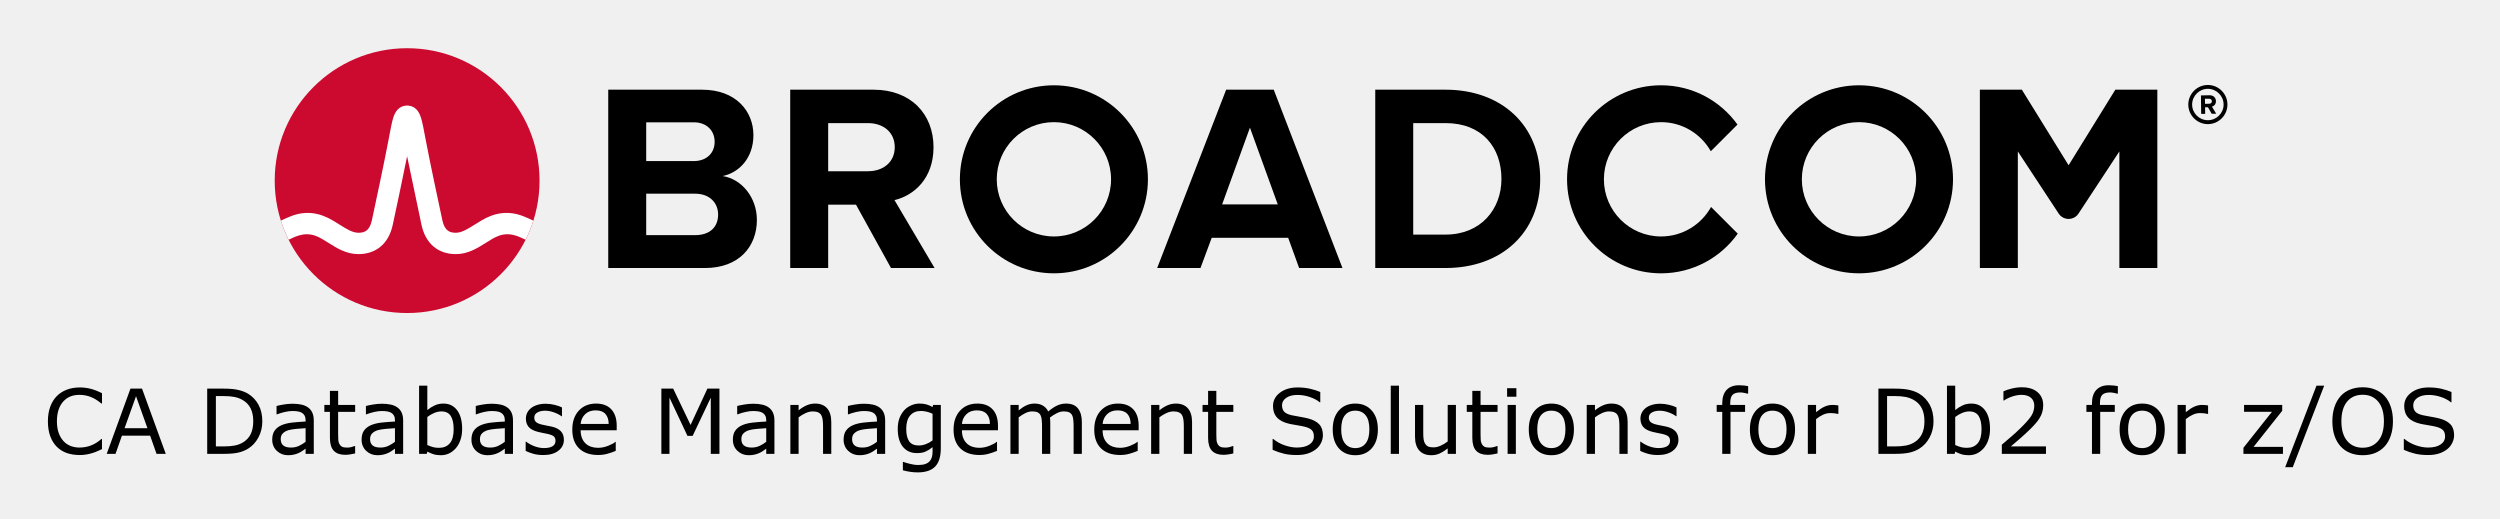
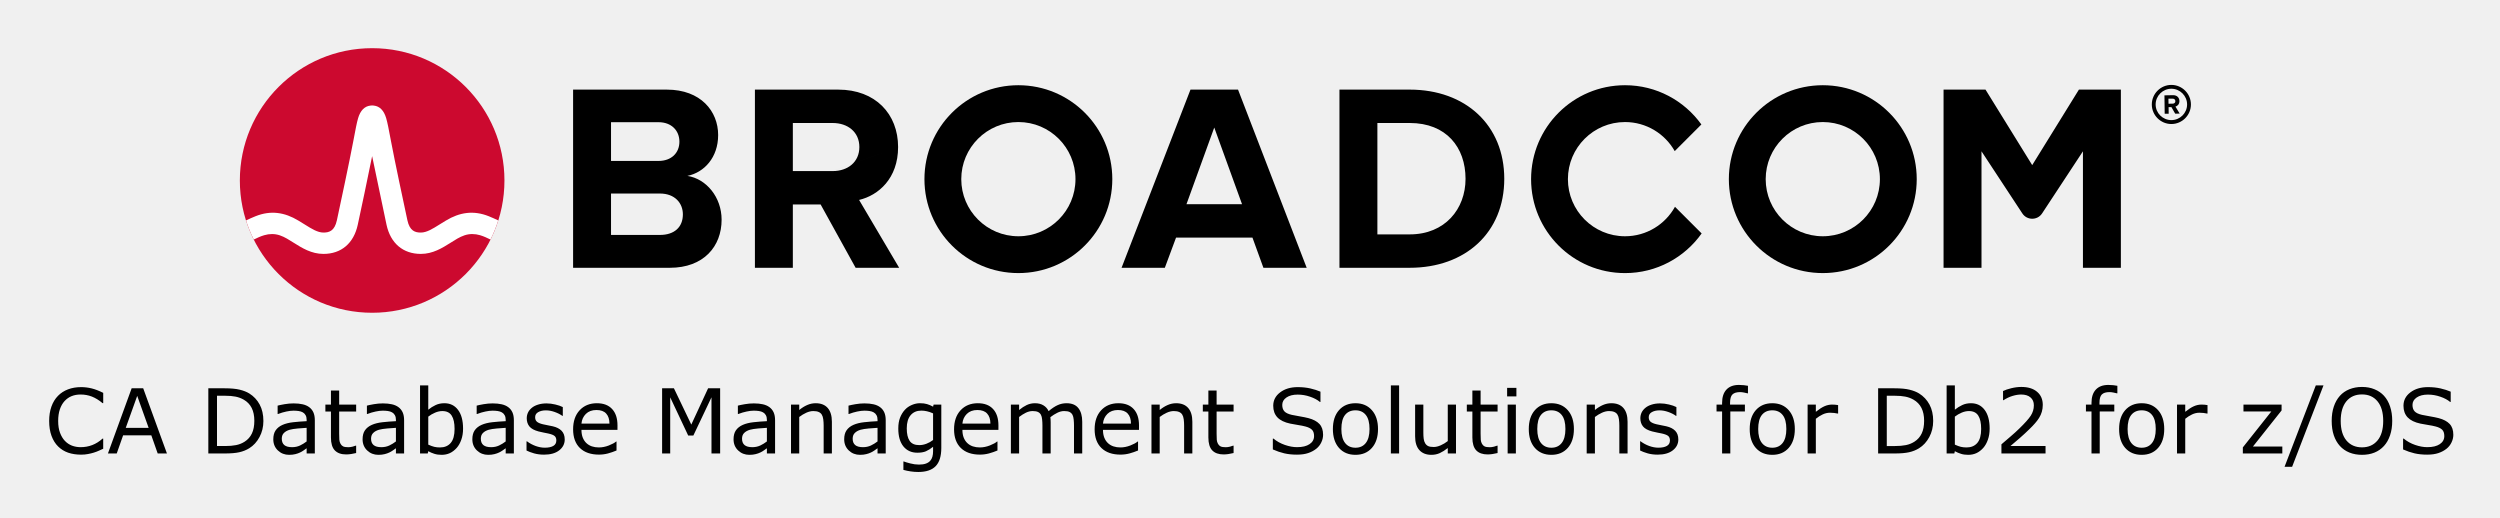
- <svg xmlns="http://www.w3.org/2000/svg" xmlns:xlink="http://www.w3.org/1999/xlink" role="img" viewBox="-33.40 -5.65 306.54 63.54">
+ <svg xmlns="http://www.w3.org/2000/svg" xmlns:xlink="http://www.w3.org/1999/xlink" role="img" viewBox="-29.15 -5.65 306.80 63.55">
  <path d="M237.32 9.09c-1.06 0-1.93-.86-1.93-1.92s.87-1.93 1.93-1.93 1.93.87 1.93 1.93-.87 1.92-1.93 1.92m0-4.32c-1.32 0-2.4 1.08-2.4 2.4 0 1.32 1.08 2.4 2.4 2.4 1.32 0 2.4-1.08 2.4-2.4 0-1.32-1.08-2.4-2.4-2.4" />
  <path d="M237.48 7.07l-.51.01-.01-.62h.51c.19-.01.34.11.34.3.01.19-.14.31-.33.31m.83-.32c-.01-.42-.3-.72-.77-.72l-1.07.02.03 2.26h.49l-.01-.81h.35l.46.8.55-.01-.52-.86c.24-.06.49-.28.49-.68M51.834 23.18h-5.999V9.347h5.835c1.574 0 2.557 1.016 2.557 2.393 0 1.377-.983 2.36-2.557 2.36H45v4h6.834c1.836 0 2.819 1.18 2.819 2.556 0 1.574-1.049 2.525-2.819 2.525m3.376-7.245c2.066-.426 3.771-2.262 3.771-5.015 0-2.918-2.131-5.573-6.295-5.573h-11.506v21.865h11.867c4.163 0 6.359-2.623 6.359-5.901 0-2.754-1.868-5.015-4.196-5.376m17.823-.59H68v4.098h3.558l4.294 7.769h5.343l-4.917-8.327c2.361-.557 4.786-2.622 4.786-6.49m0 0c0-4.065-2.786-7.048-7.343-7.048h-10.228v21.865h4.655V9.445h4.885c1.869 0 3.278 1.114 3.278 2.95s-1.409 2.95-3.278 2.95m43.421 4.065l3.409-9.408 3.41 9.408zm.492-14.063l-8.458 21.865h5.31l1.377-3.704h9.376l1.344 3.704h5.311l-8.425-21.865zm26.904 17.767h-3.967v-13.67h3.967c4.491 0 6.851 2.983 6.851 6.852 0 3.704-2.524 6.818-6.851 6.818m0-17.767h-8.622v21.865h8.622c6.851 0 11.604-4.327 11.604-10.916s-4.753-10.949-11.604-10.949m82.127-.004l-5.734 9.27-5.734-9.27h-5.146v21.869h4.656v-14.293l5.012 7.622c.574.871 1.851.871 2.424 0l5.013-7.622v14.293h4.656V5.343z" />
  <path id="a" d="M95.825 23.344c-3.871 0-7.008-3.138-7.008-7.008 0-3.871 3.137-7.009 7.008-7.009 3.87 0 7.008 3.138 7.008 7.009 0 3.87-3.138 7.008-7.008 7.008m0-18.536c-6.367 0-11.528 5.161-11.528 11.528 0 6.366 5.161 11.527 11.528 11.527 6.366 0 11.528-5.161 11.528-11.527 0-6.367-5.162-11.528-11.528-11.528" />
  <path d="M176.404 19.727c-1.195 2.156-3.492 3.617-6.132 3.617-3.87 0-7.008-3.138-7.008-7.008 0-3.871 3.138-7.008 7.008-7.008 2.618 0 4.897 1.438 6.1 3.565l3.27-3.269c-2.092-2.915-5.508-4.816-9.37-4.816-6.367 0-11.527 5.161-11.527 11.528 0 6.366 5.16 11.528 11.527 11.528 3.883 0 7.316-1.922 9.404-4.865z" />
  <use transform="translate(98.718)" xlink:href="#a" />
  <ellipse cx="16.52" cy="16.497" fill="#cc092f" rx="16.236" ry="16.235" />
  <path fill="#fff" d="M30.825 20.883c-1.857-.74-3.557-.492-5.261.541 0 0-.621.379-.807.496-.794.498-1.543.97-2.263.97-.687 0-1.363-.184-1.649-1.513-.446-2.073-1.534-7.167-2.009-9.69-.279-1.483-.432-2.282-.591-2.825-.28-.954-.792-1.473-1.519-1.556 0 0-.114-.016-.207-.016-.092 0-.218.018-.218.018-.72.086-1.229.605-1.507 1.554-.159.543-.312 1.342-.591 2.825-.475 2.523-1.563 7.617-2.009 9.69-.286 1.329-.962 1.513-1.649 1.513-.72 0-1.469-.472-2.263-.97-.186-.117-.808-.496-.808-.496-1.703-1.033-3.404-1.281-5.26-.541-.401.16-.796.339-1.172.52.257.806.577 1.599.95 2.344.411-.202.842-.402 1.282-.532.634-.187 1.284-.197 1.914.014.612.205 1.157.568 1.7.909 1.023.643 2.182 1.372 3.657 1.372 2.186 0 3.72-1.305 4.21-3.581.38-1.764 1.222-5.702 1.763-8.418 0 0 1.386 6.654 1.765 8.418.49 2.276 2.025 3.581 4.211 3.581 1.475 0 2.634-.729 3.657-1.372.543-.341 1.088-.704 1.7-.909.629-.211 1.28-.201 1.914-.014.44.13.87.331 1.281.533.374-.745.693-1.539.95-2.345-.376-.181-.77-.36-1.171-.52" />
-   <path d="M-20.895 49.42q-.295.129-.537.242-.236.113-.623.236-.328.102-.714.172-.381.075-.843.075-.87 0-1.584-.242-.709-.247-1.235-.768-.516-.51-.806-1.294-.29-.79-.29-1.832 0-.988.279-1.767.279-.779.806-1.316.51-.521 1.23-.795.725-.274 1.606-.274.645 0 1.284.156.645.156 1.429.548v1.262h-.081q-.661-.553-1.311-.806-.65-.252-1.391-.252-.607 0-1.096.199-.483.193-.865.607-.371.403-.58 1.021-.204.612-.204 1.418 0 .843.226 1.45.231.607.591.988.376.397.875.591.505.188 1.063.188.768 0 1.439-.263.671-.263 1.257-.79h.075zM-13.074 50h-1.133l-.784-2.229h-3.459L-19.235 50h-1.08l2.911-7.998h1.418zm-2.245-3.142l-1.402-3.926-1.407 3.926zm14.083-.849q0 1.09-.478 1.977-.473.886-1.262 1.375-.548.338-1.225.489Q-4.873 50-5.974 50h-2.02v-7.998h1.998q1.171 0 1.858.172.693.167 1.171.462.816.51 1.273 1.359.457.849.457 2.014zm-1.112-.016q0-.94-.328-1.584-.328-.645-.978-1.015-.473-.269-1.004-.371-.532-.107-1.273-.107h-.999v6.171h.999q.768 0 1.337-.113.575-.113 1.053-.419.596-.381.892-1.004.301-.623.301-1.558zM5.075 50H4.07v-.639q-.134.091-.365.258-.226.161-.44.258-.252.124-.58.204-.328.086-.768.086-.811 0-1.375-.537-.564-.537-.564-1.37 0-.682.29-1.101.295-.424.838-.666.548-.242 1.316-.328.768-.086 1.649-.129v-.156q0-.344-.124-.569-.118-.226-.344-.354-.215-.124-.516-.167-.301-.043-.628-.043-.397 0-.886.107-.489.102-1.01.301H.509V44.129q.295-.081.854-.177.559-.097 1.101-.097.634 0 1.101.107.473.102.816.354.338.247.516.639.177.392.177.972zm-1.004-1.477v-1.67q-.462.027-1.09.081-.623.054-.988.156-.435.124-.704.387-.269.258-.269.714 0 .516.312.779.312.258.951.258.532 0 .972-.204.44-.209.816-.5zm6.075 1.423q-.285.075-.623.124-.333.048-.596.048-.918 0-1.396-.494-.478-.494-.478-1.584v-3.19h-.682v-.849h.682v-1.724h1.01v1.724h2.084v.849H8.061v2.734q0 .473.021.741.021.263.15.494.118.215.322.317.209.097.634.097.247 0 .516-.07.269-.075.387-.124h.054zM16.032 50h-1.004v-.639q-.134.091-.365.258-.226.161-.44.258-.252.124-.58.204-.328.086-.768.086-.811 0-1.375-.537-.564-.537-.564-1.37 0-.682.29-1.101.295-.424.838-.666.548-.242 1.316-.328.768-.086 1.649-.129v-.156q0-.344-.124-.569-.118-.226-.344-.354-.215-.124-.516-.167-.301-.043-.628-.043-.397 0-.886.107-.489.102-1.01.301h-.054V44.129q.295-.081.854-.177.559-.097 1.101-.097.634 0 1.101.107.473.102.816.354.338.247.516.639.177.392.177.972zm-1.004-1.477v-1.67q-.462.027-1.09.081-.623.054-.988.156-.435.124-.704.387-.269.258-.269.714 0 .516.312.779.312.258.951.258.532 0 .972-.204.44-.209.816-.5zm8.239-1.568q0 .752-.215 1.354-.209.602-.569 1.01-.381.424-.838.639-.457.209-1.004.209-.51 0-.892-.124-.381-.118-.752-.322L18.932 50h-.945v-8.357h1.01v2.986q.424-.349.902-.569.478-.226 1.074-.226 1.063 0 1.676.816.618.816.618 2.304zm-1.042.027q0-1.074-.354-1.627-.354-.559-1.144-.559-.44 0-.892.193-.451.188-.838.489v3.438q.43.193.736.269.312.075.704.075.838 0 1.311-.548.478-.553.478-1.73zM29.502 50h-1.004v-.639q-.134.091-.365.258-.226.161-.44.258-.252.124-.58.204-.328.086-.768.086-.811 0-1.375-.537-.564-.537-.564-1.37 0-.682.29-1.101.295-.424.838-.666.548-.242 1.316-.328.768-.086 1.649-.129v-.156q0-.344-.124-.569-.118-.226-.344-.354-.215-.124-.516-.167-.301-.043-.628-.043-.397 0-.886.107-.489.102-1.01.301h-.054V44.129q.295-.081.854-.177.559-.097 1.101-.097.634 0 1.101.107.473.102.816.354.338.247.516.639.177.392.177.972zm-1.004-1.477v-1.67q-.462.027-1.09.081-.623.054-.988.156-.435.124-.704.387-.269.258-.269.714 0 .516.312.779.312.258.951.258.532 0 .972-.204.44-.209.816-.5zm7.246-.252q0 .822-.682 1.348-.677.526-1.853.526-.666 0-1.225-.156-.553-.161-.929-.349v-1.133h.054q.478.36 1.063.575.585.209 1.123.209.666 0 1.042-.215.376-.215.376-.677 0-.354-.204-.537-.204-.183-.784-.312-.215-.048-.564-.113-.344-.064-.628-.14-.79-.209-1.123-.612-.328-.408-.328-.999 0-.371.15-.698.156-.328.467-.585.301-.252.763-.397.467-.15 1.042-.15.537 0 1.085.134.553.129.918.317v1.08h-.054q-.387-.285-.94-.478-.553-.199-1.085-.199-.553 0-.935.215-.381.209-.381.628 0 .371.231.559.226.188.73.306.279.064.623.129.349.064.58.118.704.161 1.085.553.381.397.381 1.053zm6.472-1.166h-4.42q0 .553.167.967.167.408.457.671.279.258.661.387.387.129.849.129.612 0 1.23-.242.623-.247.886-.483h.054v1.101q-.51.215-1.042.36-.532.145-1.117.145-1.493 0-2.331-.806-.838-.811-.838-2.299 0-1.472.8-2.336.806-.865 2.116-.865 1.214 0 1.869.709.661.709.661 2.014zm-.983-.773q-.005-.795-.403-1.23-.392-.435-1.198-.435-.811 0-1.294.478-.478.478-.542 1.187zM54.816 50h-1.063v-6.891l-2.224 4.689h-.634L48.688 43.109V50h-.994v-7.998h1.45l2.132 4.453 2.062-4.453h1.477zm6.741 0h-1.004v-.639q-.134.091-.365.258-.226.161-.44.258-.252.124-.58.204-.328.086-.768.086-.811 0-1.375-.537-.564-.537-.564-1.37 0-.682.29-1.101.295-.424.838-.666.548-.242 1.316-.328.768-.086 1.649-.129v-.156q0-.344-.124-.569-.118-.226-.344-.354-.215-.124-.516-.167-.301-.043-.628-.043-.397 0-.886.107-.489.102-1.01.301h-.054V44.129q.295-.081.854-.177.559-.097 1.101-.097.634 0 1.101.107.473.102.816.354.338.247.516.639.177.392.177.972zm-1.004-1.477v-1.67q-.462.027-1.09.081-.623.054-.988.156-.435.124-.704.387-.269.258-.269.714 0 .516.312.779.312.258.951.258.532 0 .972-.204.44-.209.816-.5zM68.529 50h-1.01v-3.416q0-.414-.048-.773-.048-.365-.177-.569-.134-.226-.387-.333-.252-.113-.655-.113-.414 0-.865.204t-.865.521V50h-1.01v-6h1.01v.666q.473-.392.978-.612.505-.22 1.037-.22.972 0 1.482.585.51.585.51 1.687zm6.606 0h-1.004v-.639q-.134.091-.365.258-.226.161-.44.258-.252.124-.58.204-.328.086-.768.086-.811 0-1.375-.537-.564-.537-.564-1.37 0-.682.29-1.101.295-.424.838-.666.548-.242 1.316-.328.768-.086 1.649-.129v-.156q0-.344-.124-.569-.118-.226-.344-.354-.215-.124-.516-.167-.301-.043-.628-.043-.397 0-.886.107-.489.102-1.01.301h-.054V44.129q.295-.081.854-.177.559-.097 1.101-.097.634 0 1.101.107.473.102.816.354.338.247.516.639.177.392.177.972zm-1.004-1.477v-1.67q-.462.027-1.09.081-.623.054-.988.156-.435.124-.704.387-.269.258-.269.714 0 .516.312.779.312.258.951.258.532 0 .972-.204.44-.209.816-.5zm7.826.795q0 1.525-.693 2.24-.693.714-2.132.714-.478 0-.935-.07-.451-.064-.892-.188V50.983h.054q.247.097.784.236.537.145 1.074.145.516 0 .854-.124.338-.124.526-.344.188-.209.269-.505.081-.295.081-.661v-.548q-.457.365-.875.548-.414.177-1.058.177-1.074 0-1.708-.773-.628-.779-.628-2.191 0-.773.215-1.332.22-.564.596-.972.349-.381.849-.591.5-.215.994-.215.521 0 .87.107.354.102.747.317l.064-.258h.945zm-1.01-.967v-3.271q-.403-.183-.752-.258-.344-.081-.688-.081-.833 0-1.311.559-.478.559-.478 1.622 0 1.01.354 1.531.354.521 1.176.521.44 0 .881-.167.446-.172.816-.457zm8.019-1.246h-4.42q0 .553.167.967.167.408.457.671.279.258.661.387.387.129.849.129.612 0 1.23-.242.623-.247.886-.483h.054v1.101q-.51.215-1.042.36t-1.117.145q-1.493 0-2.331-.806-.838-.811-.838-2.299 0-1.472.8-2.336.806-.865 2.116-.865 1.214 0 1.869.709.661.709.661 2.014zm-.983-.773q-.005-.795-.403-1.23-.392-.435-1.198-.435-.811 0-1.294.478-.478.478-.542 1.187zM99.251 50H98.242v-3.416q0-.387-.038-.747-.032-.36-.145-.575-.124-.231-.354-.349-.231-.118-.666-.118-.424 0-.849.215-.424.209-.849.537.016.124.027.29.011.161.011.322V50h-1.01v-3.416q0-.397-.038-.752-.032-.36-.145-.575-.124-.231-.354-.344-.231-.118-.666-.118-.414 0-.833.204-.414.204-.827.521V50h-1.01v-6h1.01v.666q.473-.392.94-.612.473-.22 1.004-.22.612 0 1.037.258.43.258.639.714.612-.516 1.117-.741.505-.231 1.08-.231.988 0 1.456.602.473.596.473 1.67zm6.966-2.895h-4.42q0 .553.167.967.167.408.457.671.279.258.661.387.387.129.849.129.612 0 1.23-.242.623-.247.886-.483h.054v1.101q-.51.215-1.042.36t-1.117.145q-1.493 0-2.331-.806-.838-.811-.838-2.299 0-1.472.8-2.336.806-.865 2.116-.865 1.214 0 1.869.709.661.709.661 2.014zm-.983-.773q-.005-.795-.403-1.23-.392-.435-1.198-.435-.811 0-1.294.478-.478.478-.542 1.187zM112.765 50h-1.01v-3.416q0-.414-.048-.773-.048-.365-.177-.569-.134-.226-.387-.333-.252-.113-.655-.113-.414 0-.865.204-.451.204-.865.521V50h-1.01v-6h1.01v.666q.473-.392.978-.612.505-.22 1.037-.22.972 0 1.482.585.51.585.51 1.687zm5.06-.054q-.285.075-.623.124-.333.048-.596.048-.918 0-1.396-.494-.478-.494-.478-1.584v-3.19h-.682v-.849h.682v-1.724h1.01v1.724h2.084v.849h-2.084v2.734q0 .473.021.741.021.263.15.494.118.215.322.317.209.097.634.097.247 0 .516-.07.269-.075.387-.124h.054zm10.984-2.229q0 .467-.22.924-.215.457-.607.773-.43.344-1.004.537-.569.193-1.375.193-.865 0-1.558-.161-.688-.161-1.402-.478v-1.332h.075q.607.505 1.402.779.795.274 1.493.274.988 0 1.536-.371.553-.371.553-.988 0-.532-.263-.784-.258-.252-.79-.392-.403-.107-.875-.177-.467-.07-.994-.177-1.063-.226-1.579-.768-.51-.548-.51-1.423 0-1.004.849-1.644.849-.645 2.154-.645.843 0 1.547.161.704.161 1.246.397v1.257h-.075q-.457-.387-1.203-.639-.741-.258-1.52-.258-.854 0-1.375.354-.516.354-.516.913 0 .499.258.784.258.285.908.435.344.075.978.183t1.074.22q.892.236 1.343.714.451.478.451 1.337zm6.741-.714q0 1.466-.752 2.315-.752.849-2.014.849-1.273 0-2.025-.849-.747-.849-.747-2.315 0-1.466.747-2.315.752-.854 2.025-.854 1.262 0 2.014.854.752.849.752 2.315zm-1.042 0q0-1.166-.457-1.73-.457-.569-1.268-.569-.822 0-1.278.569-.451.564-.451 1.729 0 1.128.457 1.713.457.58 1.273.58.806 0 1.262-.575.462-.58.462-1.719zM138.138 50h-1.01v-8.357h1.01zm6.982 0h-1.01v-.666q-.51.403-.978.618-.467.215-1.031.215-.945 0-1.472-.575-.526-.58-.526-1.697V44.001h1.01v3.416q0 .457.043.784.043.322.183.553.145.236.376.344.231.107.671.107.392 0 .854-.204.467-.204.87-.521v-4.479h1.01zm5.103-.054q-.285.075-.623.124-.333.048-.596.048-.918 0-1.396-.494-.478-.494-.478-1.584v-3.19h-.682v-.849h.682v-1.724h1.01v1.724h2.084v.849h-2.084v2.734q0 .473.021.741.021.263.15.494.118.215.322.317.209.097.634.097.247 0 .516-.07.269-.075.387-.124h.054zm2.31-6.95h-1.139v-1.047h1.139zM152.468 50h-1.01v-6h1.01zm7.122-2.997q0 1.466-.752 2.315-.752.849-2.014.849-1.273 0-2.025-.849-.747-.849-.747-2.315 0-1.466.747-2.315.752-.854 2.025-.854 1.262 0 2.014.854.752.849.752 2.315zm-1.042 0q0-1.166-.457-1.73-.457-.569-1.268-.569-.822 0-1.278.569-.451.564-.451 1.729 0 1.128.457 1.713.457.58 1.273.58.806 0 1.262-.575.462-.58.462-1.719zM166.175 50h-1.01v-3.416q0-.414-.048-.773-.048-.365-.177-.569-.134-.226-.387-.333-.252-.113-.655-.113-.414 0-.865.204t-.865.521V50h-1.01v-6h1.01v.666q.473-.392.978-.612.505-.22 1.037-.22.972 0 1.482.585.51.585.51 1.687zm6.23-1.73q0 .822-.682 1.348-.677.526-1.853.526-.666 0-1.225-.156-.553-.161-.929-.349v-1.133h.054q.478.36 1.063.575.585.209 1.123.209.666 0 1.042-.215.376-.215.376-.677 0-.354-.204-.537-.204-.183-.784-.312-.215-.048-.564-.113-.344-.064-.628-.14-.79-.209-1.123-.612-.328-.408-.328-.999 0-.371.15-.698.156-.328.467-.585.301-.252.763-.397.467-.15 1.042-.15.537 0 1.085.134.553.129.918.317v1.08h-.054q-.387-.285-.94-.478-.553-.199-1.085-.199-.553 0-.935.215-.381.209-.381.628 0 .371.231.559.226.188.73.306.279.064.623.129.349.064.58.118.704.161 1.085.553.381.397.381 1.053zm8.545-5.65h-.054q-.167-.048-.435-.097-.269-.054-.473-.054-.65 0-.945.29-.29.285-.29 1.037v.204h1.821v.849h-1.789V50h-1.01v-5.151h-.682v-.849h.682v-.199q0-1.069.532-1.638.532-.575 1.536-.575.338 0 .607.032.274.032.5.075zm5.752 4.383q0 1.466-.752 2.315-.752.849-2.014.849-1.273 0-2.025-.849-.747-.849-.747-2.315 0-1.466.747-2.315.752-.854 2.025-.854 1.262 0 2.014.854.752.849.752 2.315zm-1.042 0q0-1.166-.457-1.73-.457-.569-1.268-.569-.822 0-1.278.569-.451.564-.451 1.729 0 1.128.457 1.713.457.58 1.273.58.806 0 1.262-.575.462-.58.462-1.719zm6.354-1.901h-.054q-.226-.054-.44-.075-.209-.027-.5-.027-.467 0-.902.209-.435.204-.838.532V50h-1.01v-6h1.01v.886q.602-.483 1.058-.682.462-.204.94-.204.263 0 .381.016.118.011.354.048zm11.666.908q0 1.09-.478 1.977-.473.886-1.262 1.375-.548.338-1.225.489Q200.045 50 198.944 50h-2.02v-7.998h1.998q1.171 0 1.858.172.693.167 1.171.462.816.51 1.273 1.359.457.849.457 2.014zm-1.112-.016q0-.94-.328-1.584-.328-.645-.978-1.015-.473-.269-1.004-.371-.532-.107-1.273-.107h-.999v6.171h.999q.768 0 1.337-.113.575-.113 1.053-.419.596-.381.892-1.004.301-.623.301-1.558zm8.041.961q0 .752-.215 1.354-.209.602-.569 1.01-.381.424-.838.639-.457.209-1.004.209-.51 0-.892-.124-.381-.118-.752-.322l-.064.279h-.945v-8.357h1.01v2.986q.424-.349.902-.569.478-.226 1.074-.226 1.063 0 1.676.816.618.816.618 2.304zm-1.042.027q0-1.074-.354-1.627-.354-.559-1.144-.559-.44 0-.892.193-.451.188-.838.489v3.438q.43.193.736.269.312.075.704.075.838 0 1.311-.548.478-.553.478-1.73zM217.469 50h-5.414v-1.123l1.128-.967q.569-.483 1.058-.961 1.031-.999 1.413-1.584.381-.591.381-1.273 0-.623-.414-.972-.408-.354-1.144-.354-.489 0-1.058.172-.569.172-1.112.526h-.054v-1.128q.381-.188 1.015-.344.639-.156 1.235-.156 1.23 0 1.928.596.698.591.698 1.606 0 .457-.118.854-.113.392-.338.747-.209.333-.494.655-.279.322-.682.714-.575.564-1.187 1.096-.612.526-1.144.978h4.302zm8.814-7.38h-.054q-.167-.048-.435-.097-.269-.054-.473-.054-.65 0-.945.29-.29.285-.29 1.037v.204h1.821v.849h-1.789V50h-1.01v-5.151h-.682v-.849h.682v-.199q0-1.069.532-1.638.532-.575 1.536-.575.338 0 .607.032.274.032.5.075zm5.752 4.383q0 1.466-.752 2.315-.752.849-2.014.849-1.273 0-2.025-.849-.747-.849-.747-2.315 0-1.466.747-2.315.752-.854 2.025-.854 1.262 0 2.014.854.752.849.752 2.315zm-1.042 0q0-1.166-.457-1.73-.457-.569-1.268-.569-.822 0-1.278.569-.451.564-.451 1.729 0 1.128.457 1.713.457.58 1.273.58.806 0 1.262-.575.462-.58.462-1.719zm6.354-1.901h-.054q-.226-.054-.44-.075-.209-.027-.5-.027-.467 0-.902.209-.435.204-.838.532V50H233.604v-6h1.01v.886q.602-.483 1.058-.682.462-.204.94-.204.263 0 .381.016.118.011.354.048zM246.527 50h-4.845v-.747l3.497-4.41h-3.421v-.843h4.678v.72l-3.513 4.426h3.604zm5.054-8.357l-3.851 9.99h-.929l3.835-9.99zm7.423 1.278q.489.537.747 1.316.263.779.263 1.767 0 .988-.269 1.772-.263.779-.741 1.3-.494.542-1.171.816-.671.274-1.536.274-.843 0-1.536-.279-.688-.279-1.171-.811-.483-.532-.747-1.305-.258-.773-.258-1.767 0-.978.258-1.751.258-.779.752-1.332.473-.526 1.171-.806.704-.279 1.531-.279.859 0 1.542.285.688.279 1.166.8zm-.097 3.083q0-1.558-.698-2.401-.698-.849-1.907-.849-1.219 0-1.917.849-.693.843-.693 2.401 0 1.574.709 2.412.709.833 1.901.833 1.192 0 1.896-.833.709-.838.709-2.412zm8.605 1.713q0 .467-.22.924-.215.457-.607.773-.43.344-1.004.537-.569.193-1.375.193-.865 0-1.558-.161-.688-.161-1.402-.478v-1.332h.075q.607.505 1.402.779.795.274 1.493.274.988 0 1.536-.371.553-.371.553-.988 0-.532-.263-.784-.258-.252-.79-.392-.403-.107-.875-.177-.467-.07-.994-.177-1.063-.226-1.579-.768-.51-.548-.51-1.423 0-1.004.849-1.644.849-.645 2.154-.645.843 0 1.547.161.704.161 1.246.397v1.257h-.075q-.457-.387-1.203-.639-.741-.258-1.52-.258-.854 0-1.375.354-.516.354-.516.913 0 .499.258.784.258.285.908.435.344.075.978.183.634.107 1.074.22.892.236 1.343.714.451.478.451 1.337z" text-anchor="middle" />
+   <path d="M-16.485 49.42q-.295.129-.537.242-.236.113-.623.236-.328.102-.714.172-.381.075-.843.075-.87 0-1.584-.242-.709-.247-1.235-.768-.516-.51-.806-1.294-.29-.79-.29-1.832 0-.988.279-1.767.279-.779.806-1.316.51-.521 1.23-.795.725-.274 1.606-.274.645 0 1.284.156.645.156 1.429.548v1.262h-.081q-.661-.553-1.311-.806-.65-.252-1.391-.252-.607 0-1.096.199-.483.193-.865.607-.371.403-.58 1.021-.204.612-.204 1.418 0 .843.226 1.45.231.607.591.988.376.397.875.591.505.188 1.063.188.768 0 1.439-.263.671-.263 1.257-.79h.075zM-8.664 50h-1.133l-.784-2.229h-3.459L-14.825 50h-1.08l2.911-7.998h1.418zm-2.245-3.142l-1.402-3.926-1.407 3.926zm14.083-.849q0 1.09-.478 1.977-.473.886-1.262 1.375-.548.338-1.225.489Q-.463 50-1.564 50h-2.02v-7.998h1.998q1.171 0 1.858.172.693.167 1.171.462.816.51 1.273 1.359.457.849.457 2.014zm-1.112-.016q0-.94-.328-1.584-.328-.645-.978-1.015-.473-.269-1.004-.371-.532-.107-1.273-.107h-.999v6.171h.999q.768 0 1.337-.113.575-.113 1.053-.419.596-.381.892-1.004.301-.623.301-1.558zM9.485 50h-1.004v-.639q-.134.091-.365.258-.226.161-.44.258-.252.124-.58.204-.328.086-.768.086-.811 0-1.375-.537-.564-.537-.564-1.37 0-.682.29-1.101.295-.424.838-.666.548-.242 1.316-.328.768-.086 1.649-.129v-.156q0-.344-.124-.569-.118-.226-.344-.354-.215-.124-.516-.167-.301-.043-.628-.043-.397 0-.886.107-.489.102-1.01.301h-.054V44.129q.295-.081.854-.177.559-.097 1.101-.097.634 0 1.101.107.473.102.816.354.338.247.516.639.177.392.177.972zm-1.004-1.477v-1.67q-.462.027-1.09.081-.623.054-.988.156-.435.124-.704.387-.269.258-.269.714 0 .516.312.779.312.258.951.258.532 0 .972-.204.44-.209.816-.5zm6.075 1.423q-.285.075-.623.124-.333.048-.596.048-.918 0-1.396-.494-.478-.494-.478-1.584v-3.19h-.682v-.849h.682v-1.724h1.01v1.724h2.084v.849h-2.084v2.734q0 .473.021.741.021.263.15.494.118.215.322.317.209.097.634.097.247 0 .516-.07.269-.075.387-.124h.054zM20.442 50h-1.004v-.639q-.134.091-.365.258-.226.161-.44.258-.252.124-.58.204-.328.086-.768.086-.811 0-1.375-.537-.564-.537-.564-1.37 0-.682.29-1.101.295-.424.838-.666.548-.242 1.316-.328.768-.086 1.649-.129v-.156q0-.344-.124-.569-.118-.226-.344-.354-.215-.124-.516-.167-.301-.043-.628-.043-.397 0-.886.107-.489.102-1.01.301h-.054V44.129q.295-.081.854-.177.559-.097 1.101-.097.634 0 1.101.107.473.102.816.354.338.247.516.639.177.392.177.972zm-1.004-1.477v-1.67q-.462.027-1.09.081-.623.054-.988.156-.435.124-.704.387-.269.258-.269.714 0 .516.312.779.312.258.951.258.532 0 .972-.204.44-.209.816-.5zm8.239-1.568q0 .752-.215 1.354-.209.602-.569 1.01-.381.424-.838.639-.457.209-1.004.209-.51 0-.892-.124-.381-.118-.752-.322L23.342 50h-.945v-8.357h1.01v2.986q.424-.349.902-.569.478-.226 1.074-.226 1.063 0 1.676.816.618.816.618 2.304zm-1.042.027q0-1.074-.354-1.627-.354-.559-1.144-.559-.44 0-.892.193-.451.188-.838.489v3.438q.43.193.736.269.312.075.704.075.838 0 1.311-.548.478-.553.478-1.73zM33.912 50h-1.004v-.639q-.134.091-.365.258-.226.161-.44.258-.252.124-.58.204-.328.086-.768.086-.811 0-1.375-.537-.564-.537-.564-1.37 0-.682.29-1.101.295-.424.838-.666.548-.242 1.316-.328.768-.086 1.649-.129v-.156q0-.344-.124-.569-.118-.226-.344-.354-.215-.124-.516-.167-.301-.043-.628-.043-.397 0-.886.107-.489.102-1.01.301h-.054V44.129q.295-.081.854-.177.559-.097 1.101-.097.634 0 1.101.107.473.102.816.354.338.247.516.639.177.392.177.972zm-1.004-1.477v-1.67q-.462.027-1.09.081-.623.054-.988.156-.435.124-.704.387-.269.258-.269.714 0 .516.312.779.312.258.951.258.532 0 .972-.204.44-.209.816-.5zm7.246-.252q0 .822-.682 1.348-.677.526-1.853.526-.666 0-1.225-.156-.553-.161-.929-.349v-1.133h.054q.478.36 1.063.575.585.209 1.123.209.666 0 1.042-.215.376-.215.376-.677 0-.354-.204-.537-.204-.183-.784-.312-.215-.048-.564-.113-.344-.064-.628-.14-.79-.209-1.123-.612-.328-.408-.328-.999 0-.371.15-.698.156-.328.467-.585.301-.252.763-.397.467-.15 1.042-.15.537 0 1.085.134.553.129.918.317v1.08h-.054q-.387-.285-.94-.478-.553-.199-1.085-.199-.553 0-.935.215-.381.209-.381.628 0 .371.231.559.226.188.73.306.279.064.623.129.349.064.58.118.704.161 1.085.553.381.397.381 1.053zm6.472-1.166h-4.42q0 .553.167.967.167.408.457.671.279.258.661.387.387.129.849.129.612 0 1.23-.242.623-.247.886-.483h.054v1.101q-.51.215-1.042.36-.532.145-1.117.145-1.493 0-2.331-.806-.838-.811-.838-2.299 0-1.472.8-2.336.806-.865 2.116-.865 1.214 0 1.869.709.661.709.661 2.014zm-.983-.773q-.005-.795-.403-1.23-.392-.435-1.198-.435-.811 0-1.294.478-.478.478-.542 1.187zM59.226 50h-1.063v-6.891l-2.224 4.689h-.634L53.098 43.109V50h-.994v-7.998h1.45l2.132 4.453 2.062-4.453h1.477zm6.741 0h-1.004v-.639q-.134.091-.365.258-.226.161-.44.258-.252.124-.58.204-.328.086-.768.086-.811 0-1.375-.537t-.564-1.37q0-.682.29-1.101.295-.424.838-.666.548-.242 1.316-.328.768-.086 1.649-.129v-.156q0-.344-.124-.569-.118-.226-.344-.354-.215-.124-.516-.167-.301-.043-.628-.043-.397 0-.886.107-.489.102-1.01.301h-.054V44.129q.295-.081.854-.177.559-.097 1.101-.097.634 0 1.101.107.473.102.816.354.338.247.516.639.177.392.177.972zm-1.004-1.477v-1.67q-.462.027-1.09.081-.623.054-.988.156-.435.124-.704.387-.269.258-.269.714 0 .516.312.779.312.258.951.258.532 0 .972-.204.44-.209.816-.5zM72.939 50h-1.01v-3.416q0-.414-.048-.773-.048-.365-.177-.569-.134-.226-.387-.333-.252-.113-.655-.113-.414 0-.865.204t-.865.521V50H67.922v-6h1.01v.666q.473-.392.978-.612.505-.22 1.037-.22.972 0 1.482.585.51.585.51 1.687zm6.606 0h-1.004v-.639q-.134.091-.365.258-.226.161-.44.258-.252.124-.58.204-.328.086-.768.086-.811 0-1.375-.537-.564-.537-.564-1.37 0-.682.29-1.101.295-.424.838-.666.548-.242 1.316-.328.768-.086 1.649-.129v-.156q0-.344-.124-.569-.118-.226-.344-.354-.215-.124-.516-.167-.301-.043-.628-.043-.397 0-.886.107-.489.102-1.01.301h-.054V44.129q.295-.081.854-.177.559-.097 1.101-.097.634 0 1.101.107.473.102.816.354.338.247.516.639.177.392.177.972zm-1.004-1.477v-1.67q-.462.027-1.09.081-.623.054-.988.156-.435.124-.704.387-.269.258-.269.714 0 .516.312.779.312.258.951.258.532 0 .972-.204.44-.209.816-.5zm7.826.795q0 1.525-.693 2.24-.693.714-2.132.714-.478 0-.935-.07-.451-.064-.892-.188V50.983h.054q.247.097.784.236.537.145 1.074.145.516 0 .854-.124.338-.124.526-.344.188-.209.269-.505.081-.295.081-.661v-.548q-.457.365-.875.548-.414.177-1.058.177-1.074 0-1.708-.773-.628-.779-.628-2.191 0-.773.215-1.332.22-.564.596-.972.349-.381.849-.591.5-.215.994-.215.521 0 .87.107.354.102.747.317l.064-.258h.945zm-1.01-.967v-3.271q-.403-.183-.752-.258-.344-.081-.688-.081-.833 0-1.311.559-.478.559-.478 1.622 0 1.01.354 1.531.354.521 1.176.521.44 0 .881-.167.446-.172.816-.457zm8.019-1.246h-4.42q0 .553.167.967.167.408.457.671.279.258.661.387.387.129.849.129.612 0 1.23-.242.623-.247.886-.483h.054v1.101q-.51.215-1.042.36-.532.145-1.117.145-1.493 0-2.331-.806-.838-.811-.838-2.299 0-1.472.8-2.336.806-.865 2.116-.865 1.214 0 1.869.709.661.709.661 2.014zm-.983-.773q-.005-.795-.403-1.23-.392-.435-1.198-.435-.811 0-1.294.478-.478.478-.542 1.187zM103.661 50h-1.01v-3.416q0-.387-.038-.747-.032-.36-.145-.575-.124-.231-.354-.349-.231-.118-.666-.118-.424 0-.849.215-.424.209-.849.537.016.124.027.29.011.161.011.322V50h-1.01v-3.416q0-.397-.038-.752-.032-.36-.145-.575-.124-.231-.354-.344-.231-.118-.666-.118-.414 0-.833.204-.414.204-.827.521V50h-1.01v-6h1.01v.666q.473-.392.94-.612.473-.22 1.004-.22.612 0 1.037.258.43.258.639.714.612-.516 1.117-.741.505-.231 1.08-.231.988 0 1.456.602.473.596.473 1.67zm6.966-2.895h-4.42q0 .553.167.967.167.408.457.671.279.258.661.387.387.129.849.129.612 0 1.23-.242.623-.247.886-.483h.054v1.101q-.51.215-1.042.36t-1.117.145q-1.493 0-2.331-.806-.838-.811-.838-2.299 0-1.472.8-2.336.806-.865 2.116-.865 1.214 0 1.869.709.661.709.661 2.014zm-.983-.773q-.005-.795-.403-1.23-.392-.435-1.198-.435-.811 0-1.294.478-.478.478-.542 1.187zM117.175 50h-1.01v-3.416q0-.414-.048-.773-.048-.365-.177-.569-.134-.226-.387-.333-.252-.113-.655-.113-.414 0-.865.204t-.865.521V50h-1.01v-6h1.01v.666q.473-.392.978-.612.505-.22 1.037-.22.972 0 1.482.585.51.585.51 1.687zm5.06-.054q-.285.075-.623.124-.333.048-.596.048-.918 0-1.396-.494-.478-.494-.478-1.584v-3.19h-.682v-.849h.682v-1.724h1.01v1.724h2.084v.849h-2.084v2.734q0 .473.021.741.021.263.15.494.118.215.322.317.209.097.634.097.247 0 .516-.07.269-.075.387-.124h.054zm10.984-2.229q0 .467-.22.924-.215.457-.607.773-.43.344-1.004.537-.569.193-1.375.193-.865 0-1.558-.161-.688-.161-1.402-.478v-1.332h.075q.607.505 1.402.779.795.274 1.493.274.988 0 1.536-.371.553-.371.553-.988 0-.532-.263-.784-.258-.252-.79-.392-.403-.107-.875-.177-.467-.07-.994-.177-1.063-.226-1.579-.768-.51-.548-.51-1.423 0-1.004.849-1.644.849-.645 2.154-.645.843 0 1.547.161.704.161 1.246.397v1.257h-.075q-.457-.387-1.203-.639-.741-.258-1.52-.258-.854 0-1.375.354-.516.354-.516.913 0 .499.258.784.258.285.908.435.344.075.978.183t1.074.22q.892.236 1.343.714.451.478.451 1.337zm6.741-.714q0 1.466-.752 2.315-.752.849-2.014.849-1.273 0-2.025-.849-.747-.849-.747-2.315 0-1.466.747-2.315.752-.854 2.025-.854 1.262 0 2.014.854.752.849.752 2.315zm-1.042 0q0-1.166-.457-1.73-.457-.569-1.268-.569-.822 0-1.278.569-.451.564-.451 1.729 0 1.128.457 1.713.457.58 1.273.58.806 0 1.262-.575.462-.58.462-1.719zM142.548 50h-1.01v-8.357h1.01zm6.982 0h-1.01v-.666q-.51.403-.978.618-.467.215-1.031.215-.945 0-1.472-.575-.526-.58-.526-1.697V44.001h1.01v3.416q0 .457.043.784.043.322.183.553.145.236.376.344.231.107.671.107.392 0 .854-.204.467-.204.87-.521v-4.479h1.01zm5.103-.054q-.285.075-.623.124-.333.048-.596.048-.918 0-1.396-.494-.478-.494-.478-1.584v-3.19h-.682v-.849h.682v-1.724h1.01v1.724h2.084v.849h-2.084v2.734q0 .473.021.741.021.263.15.494.118.215.322.317.209.097.634.097.247 0 .516-.07.269-.075.387-.124h.054zm2.31-6.95h-1.139v-1.047h1.139zM156.878 50h-1.01v-6h1.01zm7.122-2.997q0 1.466-.752 2.315-.752.849-2.014.849-1.273 0-2.025-.849-.747-.849-.747-2.315 0-1.466.747-2.315.752-.854 2.025-.854 1.262 0 2.014.854.752.849.752 2.315zm-1.042 0q0-1.166-.457-1.73-.457-.569-1.268-.569-.822 0-1.278.569-.451.564-.451 1.729 0 1.128.457 1.713.457.58 1.273.58.806 0 1.262-.575.462-.58.462-1.719zM170.585 50h-1.01v-3.416q0-.414-.048-.773-.048-.365-.177-.569-.134-.226-.387-.333-.252-.113-.655-.113-.414 0-.865.204-.451.204-.865.521V50h-1.01v-6h1.01v.666q.473-.392.978-.612.505-.22 1.037-.22.972 0 1.482.585.51.585.51 1.687zm6.23-1.73q0 .822-.682 1.348-.677.526-1.853.526-.666 0-1.225-.156-.553-.161-.929-.349v-1.133h.054q.478.36 1.063.575.585.209 1.123.209.666 0 1.042-.215.376-.215.376-.677 0-.354-.204-.537-.204-.183-.784-.312-.215-.048-.564-.113-.344-.064-.628-.14-.79-.209-1.123-.612-.328-.408-.328-.999 0-.371.15-.698.156-.328.467-.585.301-.252.763-.397.467-.15 1.042-.15.537 0 1.085.134.553.129.918.317v1.08h-.054q-.387-.285-.94-.478-.553-.199-1.085-.199-.553 0-.935.215-.381.209-.381.628 0 .371.231.559.226.188.73.306.279.064.623.129.349.064.58.118.704.161 1.085.553.381.397.381 1.053zm8.545-5.65h-.054q-.167-.048-.435-.097-.269-.054-.473-.054-.65 0-.945.29-.29.285-.29 1.037v.204h1.821v.849h-1.789V50h-1.01v-5.151h-.682v-.849h.682v-.199q0-1.069.532-1.638.532-.575 1.536-.575.338 0 .607.032.274.032.5.075zm5.752 4.383q0 1.466-.752 2.315-.752.849-2.014.849-1.273 0-2.025-.849-.747-.849-.747-2.315 0-1.466.747-2.315.752-.854 2.025-.854 1.262 0 2.014.854.752.849.752 2.315zm-1.042 0q0-1.166-.457-1.73-.457-.569-1.268-.569-.822 0-1.278.569-.451.564-.451 1.729 0 1.128.457 1.713.457.58 1.273.58.806 0 1.262-.575.462-.58.462-1.719zm6.354-1.901h-.054q-.226-.054-.44-.075-.209-.027-.5-.027-.467 0-.902.209-.435.204-.838.532V50h-1.01v-6h1.01v.886q.602-.483 1.058-.682.462-.204.94-.204.263 0 .381.016.118.011.354.048zm11.666.908q0 1.09-.478 1.977-.473.886-1.262 1.375-.548.338-1.225.489Q204.455 50 203.354 50h-2.02v-7.998h1.998q1.171 0 1.858.172.693.167 1.171.462.816.51 1.273 1.359.457.849.457 2.014zm-1.112-.016q0-.94-.328-1.584-.328-.645-.978-1.015-.473-.269-1.004-.371-.532-.107-1.273-.107h-.999v6.171h.999q.768 0 1.337-.113.575-.113 1.053-.419.596-.381.892-1.004.301-.623.301-1.558zm8.041.961q0 .752-.215 1.354-.209.602-.569 1.01-.381.424-.838.639-.457.209-1.004.209-.51 0-.892-.124-.381-.118-.752-.322l-.064.279h-.945v-8.357h1.01v2.986q.424-.349.902-.569.478-.226 1.074-.226 1.063 0 1.676.816.618.816.618 2.304zm-1.042.027q0-1.074-.354-1.627-.354-.559-1.144-.559-.44 0-.892.193-.451.188-.838.489v3.438q.43.193.736.269.312.075.704.075.838 0 1.311-.548.478-.553.478-1.73zM221.879 50h-5.414v-1.123l1.128-.967q.569-.483 1.058-.961 1.031-.999 1.413-1.584.381-.591.381-1.273 0-.623-.414-.972-.408-.354-1.144-.354-.489 0-1.058.172-.569.172-1.112.526h-.054v-1.128q.381-.188 1.015-.344.639-.156 1.235-.156 1.23 0 1.928.596.698.591.698 1.606 0 .457-.118.854-.113.392-.338.747-.209.333-.494.655-.279.322-.682.714-.575.564-1.187 1.096-.612.526-1.144.978h4.302zm8.814-7.38h-.054q-.167-.048-.435-.097-.269-.054-.473-.054-.65 0-.945.29-.29.285-.29 1.037v.204h1.821v.849h-1.789V50h-1.01v-5.151h-.682v-.849h.682v-.199q0-1.069.532-1.638.532-.575 1.536-.575.338 0 .607.032.274.032.5.075zm5.752 4.383q0 1.466-.752 2.315-.752.849-2.014.849-1.273 0-2.025-.849-.747-.849-.747-2.315 0-1.466.747-2.315.752-.854 2.025-.854 1.262 0 2.014.854.752.849.752 2.315zm-1.042 0q0-1.166-.457-1.73-.457-.569-1.268-.569-.822 0-1.278.569-.451.564-.451 1.729 0 1.128.457 1.713.457.58 1.273.58.806 0 1.262-.575.462-.58.462-1.719zm6.354-1.901h-.054q-.226-.054-.44-.075-.209-.027-.5-.027-.467 0-.902.209-.435.204-.838.532V50h-1.01v-6h1.01v.886q.602-.483 1.058-.682.462-.204.94-.204.263 0 .381.016.118.011.354.048zM250.937 50h-4.845v-.747l3.497-4.41h-3.421v-.843h4.678v.72l-3.513 4.426h3.604zm5.054-8.357l-3.851 9.99h-.929l3.835-9.99zm7.423 1.278q.489.537.747 1.316.263.779.263 1.767 0 .988-.269 1.772-.263.779-.741 1.3-.494.542-1.171.816-.671.274-1.536.274-.843 0-1.536-.279-.688-.279-1.171-.811-.483-.532-.747-1.305-.258-.773-.258-1.767 0-.978.258-1.751.258-.779.752-1.332.473-.526 1.171-.806.704-.279 1.531-.279.859 0 1.542.285.688.279 1.166.8zm-.097 3.083q0-1.558-.698-2.401-.698-.849-1.907-.849-1.219 0-1.917.849-.693.843-.693 2.401 0 1.574.709 2.412.709.833 1.901.833t1.896-.833q.709-.838.709-2.412zm8.605 1.713q0 .467-.22.924-.215.457-.607.773-.43.344-1.004.537-.569.193-1.375.193-.865 0-1.558-.161-.688-.161-1.402-.478v-1.332h.075q.607.505 1.402.779.795.274 1.493.274.988 0 1.536-.371.553-.371.553-.988 0-.532-.263-.784-.258-.252-.79-.392-.403-.107-.875-.177-.467-.07-.994-.177-1.063-.226-1.579-.768-.51-.548-.51-1.423 0-1.004.849-1.644.849-.645 2.154-.645.843 0 1.547.161.704.161 1.246.397v1.257h-.075q-.457-.387-1.203-.639-.741-.258-1.52-.258-.854 0-1.375.354-.516.354-.516.913 0 .499.258.784.258.285.908.435.344.075.978.183t1.074.22q.892.236 1.343.714.451.478.451 1.337z" text-anchor="middle" />
</svg>
